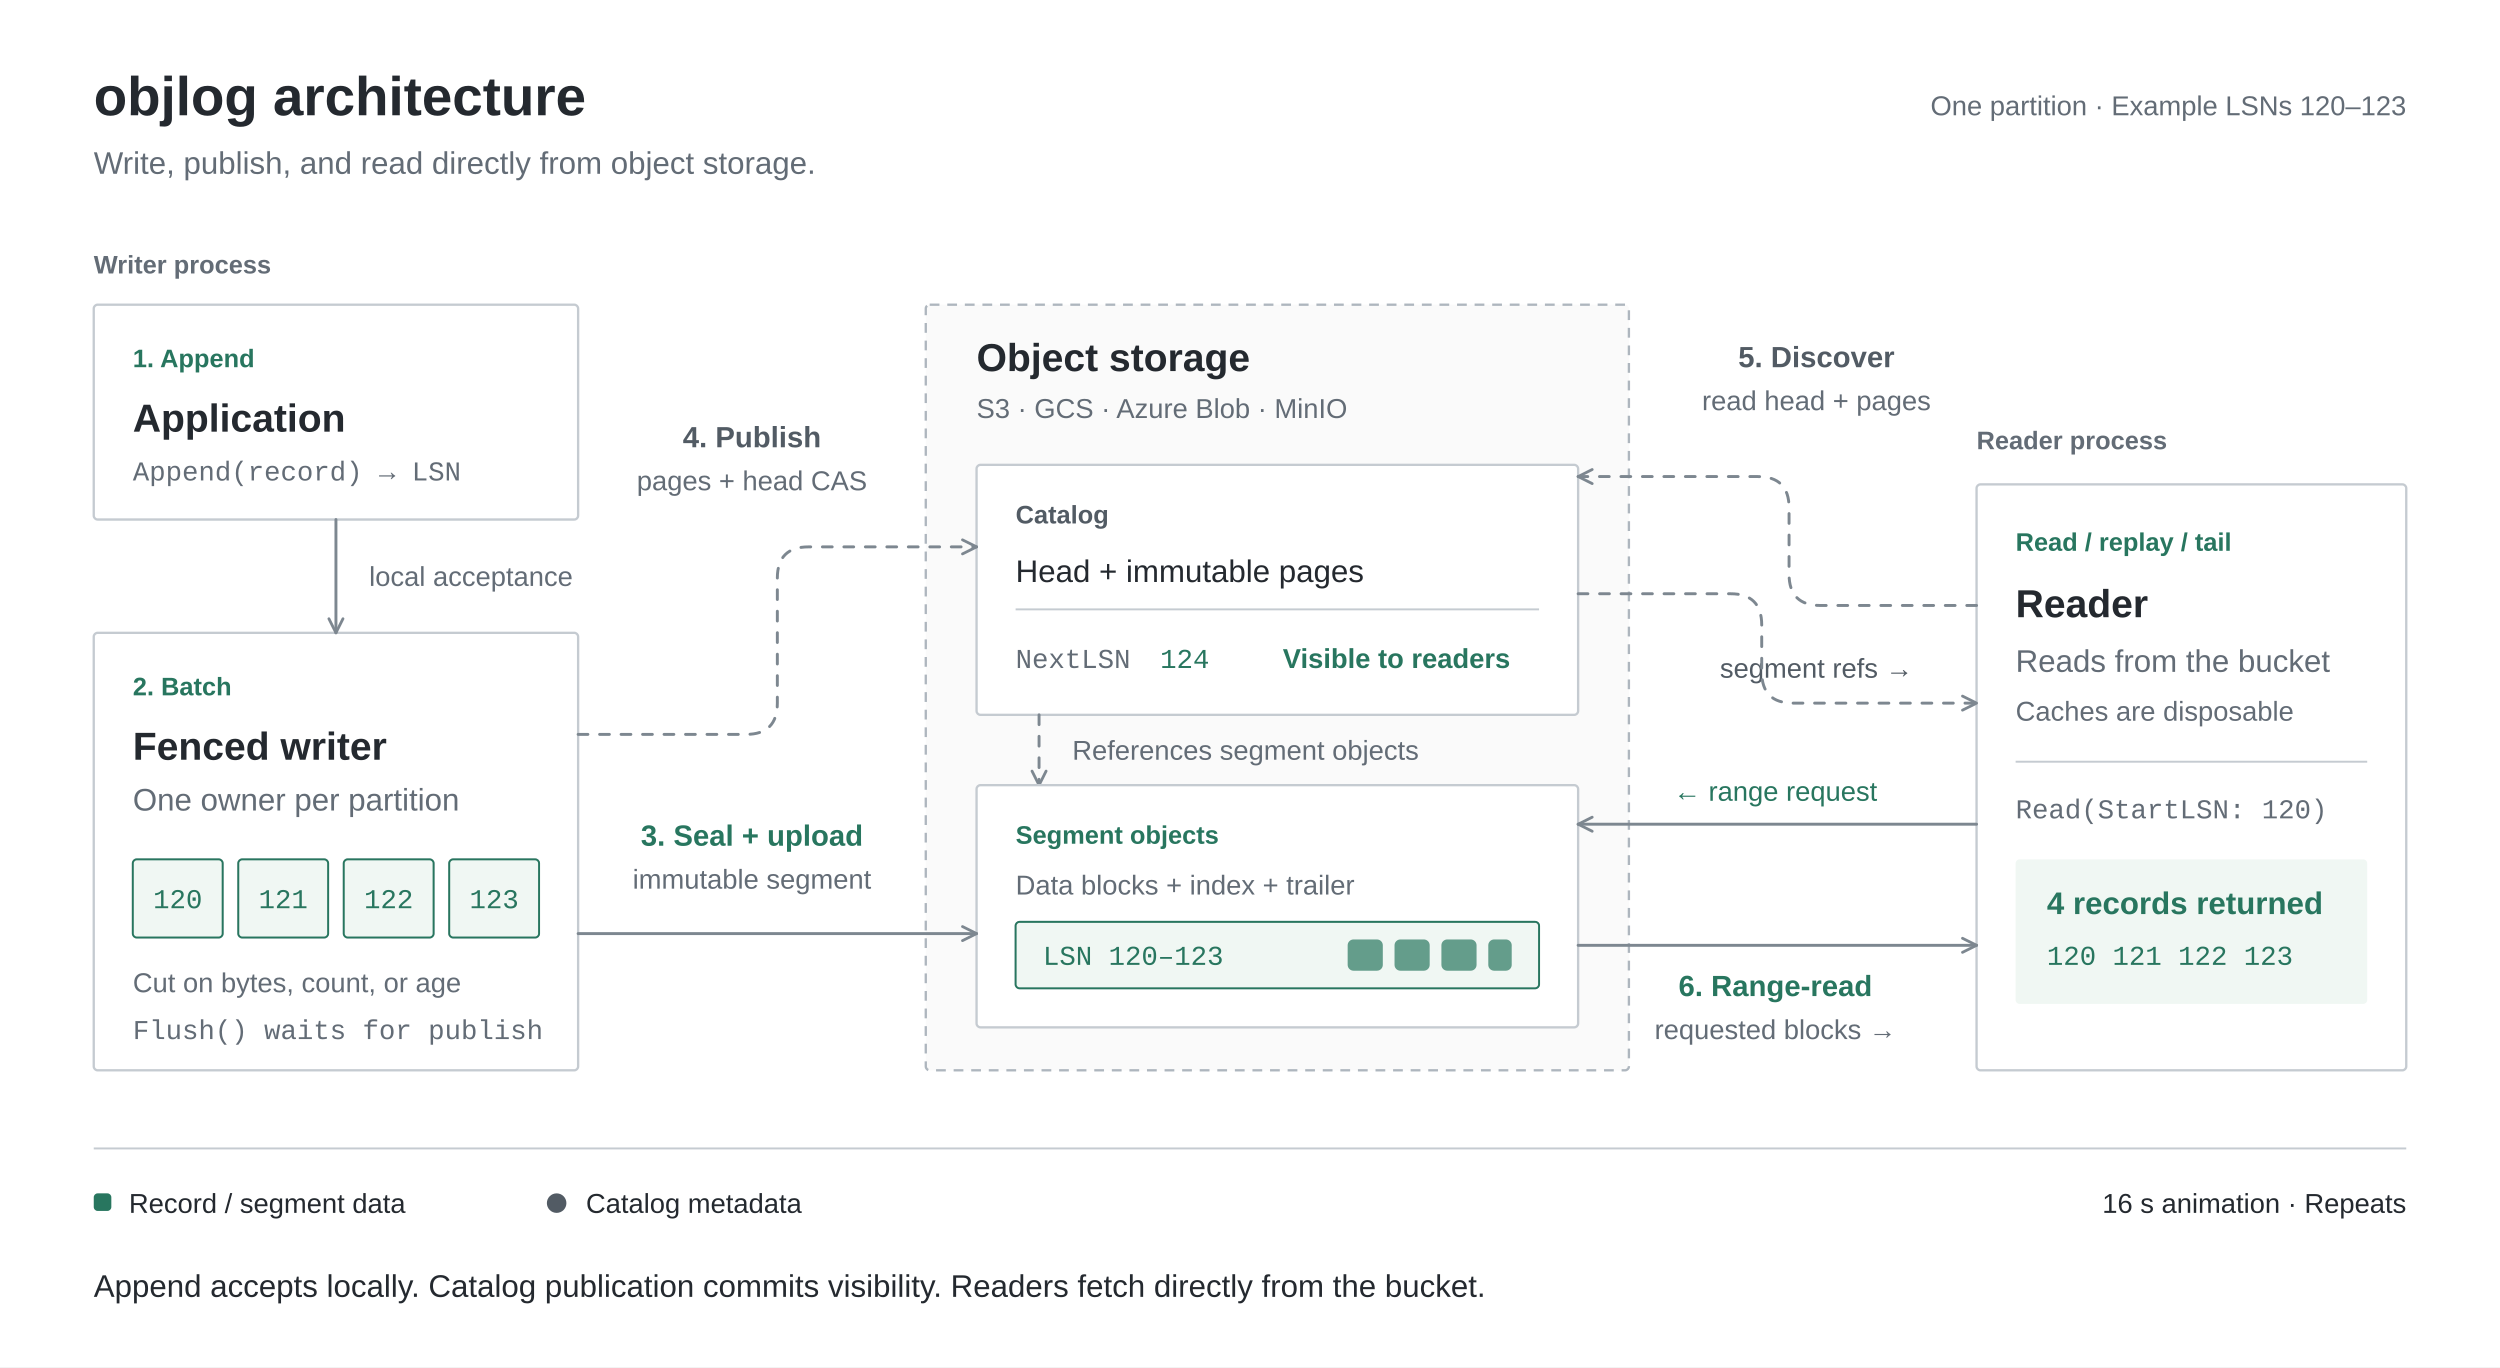
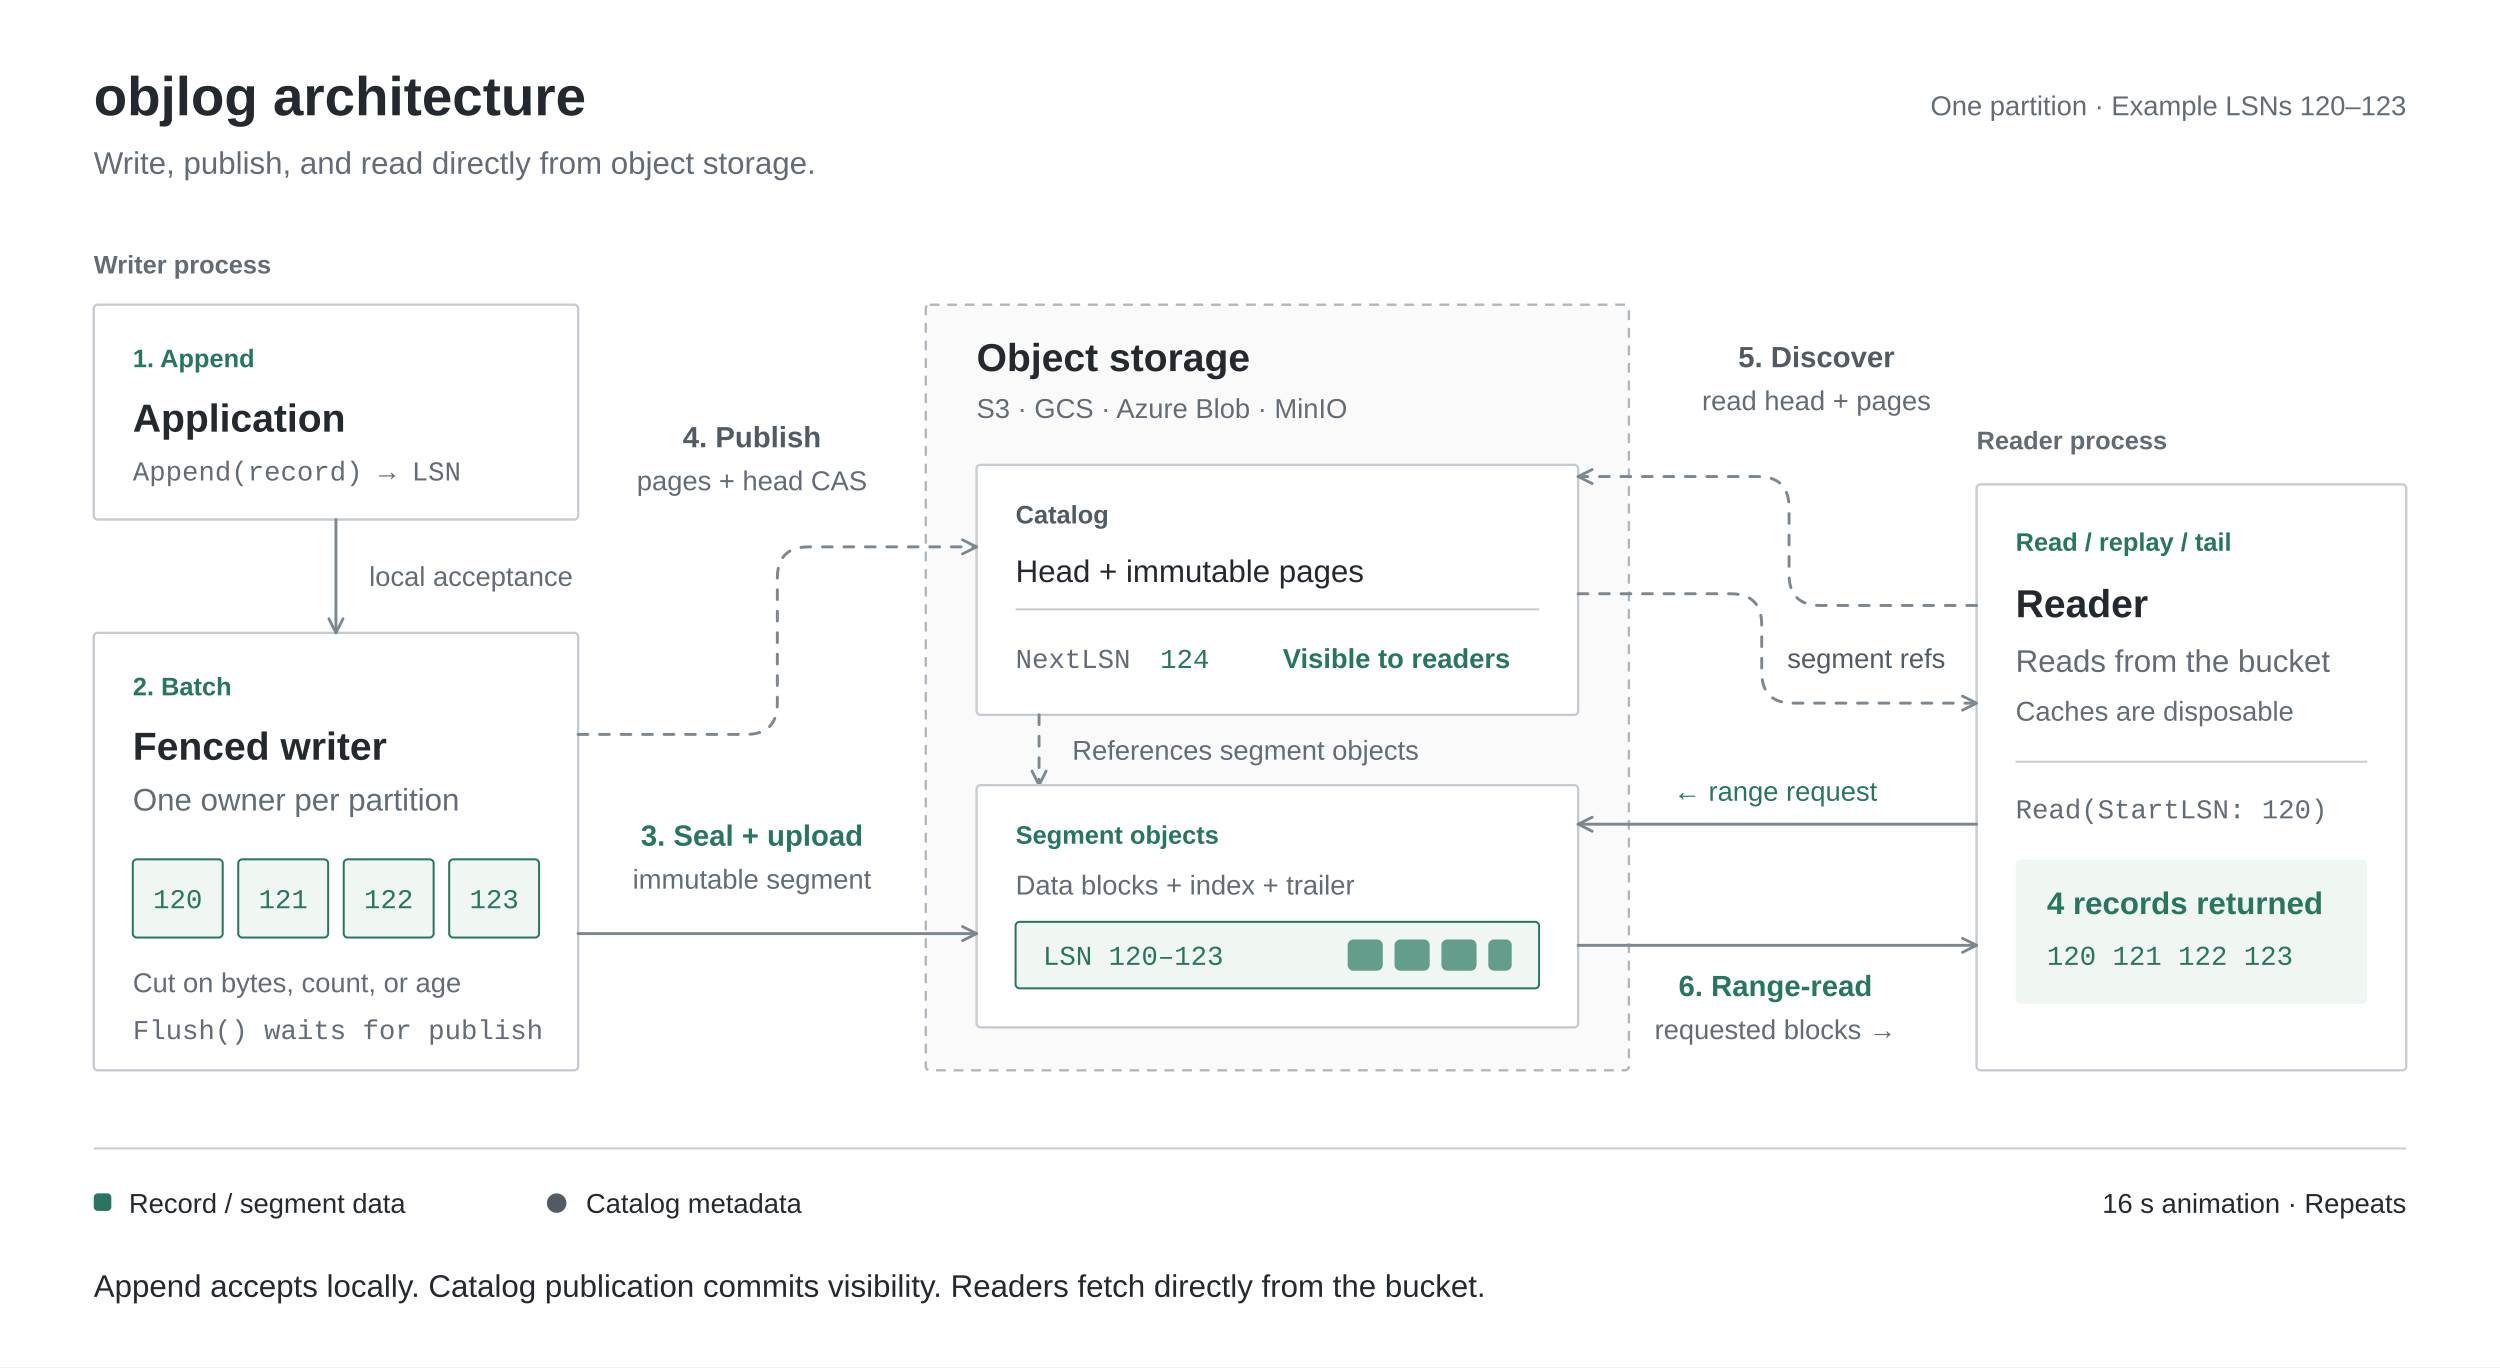
<svg xmlns="http://www.w3.org/2000/svg" xmlns:xlink="http://www.w3.org/1999/xlink" width="1280" height="700" viewBox="0 0 1280 700" role="img" aria-labelledby="title description">
  <defs>
    <marker id="data-arrow" viewBox="0 0 10 10" refX="9" refY="5" markerWidth="6" markerHeight="6" orient="auto-start-reverse">
      <path d="M1 1 9 5 1 9" class="data-arrow" />
    </marker>
    <marker id="meta-arrow" viewBox="0 0 10 10" refX="9" refY="5" markerWidth="6" markerHeight="6" orient="auto-start-reverse">
      <path d="M1 1 9 5 1 9" class="meta-arrow" />
    </marker>
    <path id="append-path" d="M172 308V366" />
    <path id="upload-path" d="M296 520H500" />
    <path id="publish-path" d="M296 418H382Q398 418 398 402V338Q398 322 414 322H500" />
    <path id="discover-request-path" d="M1012 352H932Q916 352 916 336V302Q916 286 900 286H808" />
    <path id="discover-response-path" d="M808 346H886Q902 346 902 362V386Q902 402 918 402H1012" />
    <path id="range-request-path" d="M1012 464H808" />
    <path id="range-response-path" d="M808 526H1012" />
  </defs>
  <style>
    svg {
      font-family: Arial, Helvetica, sans-serif;
      color-scheme: only light;
    }
    text { fill: #24292f; }
    .background { fill: #ffffff; }
    .surface { fill: #ffffff; stroke: #c5cbd1; stroke-width: 1.2; }
    .data-soft { fill: #f0f7f3; }
    .bucket { fill: #fafafa; stroke: #aeb6be; stroke-width: 1.2; stroke-dasharray: 5 4; }
    .muted { fill: #636c76; }
    .data { fill: #28765f; }
    .meta { fill: #525b64; }
    .small { font-size: 14px; }
    .body { font-size: 16px; }
    .label { font-size: 13px; font-weight: 600; }
    .node-title { font-size: 20px; font-weight: 600; }
    .mono { font-family: 'SFMono-Regular', Consolas, 'Liberation Mono', monospace; font-size: 14px; }
    .rule { stroke: #c5cbd1; }
    .route { fill: none; stroke-width: 1.5; stroke-linecap: round; }
    .data-route { stroke: #7d8790; marker-end: url(#data-arrow); }
    .meta-route { stroke: #7d8790; stroke-dasharray: 5 6; marker-end: url(#meta-arrow); }
    .data-arrow { fill: none; stroke: #7d8790; stroke-width: 1.6; stroke-linecap: round; stroke-linejoin: round; }
    .meta-arrow { fill: none; stroke: #7d8790; stroke-width: 1.6; stroke-linecap: round; stroke-linejoin: round; }
    .step { font-size: 15px; font-weight: 600; }
    .record-base { fill: #fafafa; stroke: #c5cbd1; }
    .record-fill { fill: #f0f7f3; stroke: #28765f; }
    .record { opacity: 1; animation: record-one 16s linear infinite; }
    .record.two { animation-name: record-two; }
    .record.three { animation-name: record-three; }
    .record.four { animation-name: record-four; }
    .segment-present { animation: segment 16s linear infinite; }
    .head-old { opacity: 0; animation: old-head 16s step-end infinite; }
    .head-new, .published { animation: committed 16s step-end infinite; }
    .received { animation: received 16s linear infinite; }
    .highlight { fill: none; stroke-width: 1.5; opacity: 0; }
    .writer-highlight { stroke: #28765f; animation: writer-active 16s linear infinite; }
    .segment-highlight { stroke: #28765f; animation: upload-active 16s linear infinite; }
    .catalog-highlight { stroke: #525b64; animation: publish-active 16s linear infinite; }
    .reader-highlight { stroke: #28765f; animation: read-active 16s linear infinite; }
    .packet { opacity: 0; }
    .phase { opacity: 0; animation: phase-one 16s step-end infinite; }
    .phase.two { animation-name: phase-two; }
    .phase.three { animation-name: phase-three; }
    .phase.four { animation-name: phase-four; }
    .phase.five { animation-name: phase-five; }
    .phase.six { animation-name: phase-six; }
    .caption { opacity: 0; }
    .static-caption { opacity: 1; animation: hide-static 16s step-end infinite; }
    @keyframes record-one { 0%, 4% { opacity: 0; } 6%, 92% { opacity: 1; } 97%, 100% { opacity: 0; } }
    @keyframes record-two { 0%, 9% { opacity: 0; } 11%, 92% { opacity: 1; } 97%, 100% { opacity: 0; } }
    @keyframes record-three { 0%, 14% { opacity: 0; } 16%, 92% { opacity: 1; } 97%, 100% { opacity: 0; } }
    @keyframes record-four { 0%, 19% { opacity: 0; } 21%, 92% { opacity: 1; } 97%, 100% { opacity: 0; } }
    @keyframes segment { 0%, 35% { opacity: 0; } 39%, 92% { opacity: 1; } 97%, 100% { opacity: 0; } }
    @keyframes old-head { 0% { opacity: 1; } 53% { opacity: 0; } 97% { opacity: 1; } }
    @keyframes committed { 0% { opacity: 0; } 53% { opacity: 1; } 97% { opacity: 0; } }
    @keyframes received { 0%, 79% { opacity: 0; } 83%, 92% { opacity: 1; } 97%, 100% { opacity: 0; } }
    @keyframes writer-active { 0%, 25% { opacity: 1; } 28%, 100% { opacity: 0; } }
    @keyframes upload-active { 0%, 25% { opacity: 0; } 27%, 38% { opacity: 1; } 40%, 100% { opacity: 0; } }
    @keyframes publish-active { 0%, 39% { opacity: 0; } 41%, 65% { opacity: 1; } 68%, 100% { opacity: 0; } }
    @keyframes read-active { 0%, 55% { opacity: 0; } 57%, 90% { opacity: 1; } 95%, 100% { opacity: 0; } }
    @keyframes phase-one { 0% { opacity: 1; } 12.5% { opacity: 0; } }
    @keyframes phase-two { 0% { opacity: 0; } 12.5% { opacity: 1; } 25% { opacity: 0; } }
    @keyframes phase-three { 0% { opacity: 0; } 25% { opacity: 1; } 40% { opacity: 0; } }
    @keyframes phase-four { 0% { opacity: 0; } 40% { opacity: 1; } 56.25% { opacity: 0; } }
    @keyframes phase-five { 0% { opacity: 0; } 56.25% { opacity: 1; } 70% { opacity: 0; } }
    @keyframes phase-six { 0% { opacity: 0; } 70% { opacity: 1; } }
    @keyframes hide-static { 0%, 100% { opacity: 0; } }
    @media (prefers-reduced-motion: reduce) {
      * { animation: none !important; }
      .packet, .head-old, .phase, .highlight { display: none; }
      .record, .segment-present, .head-new, .published, .received, .static-caption { opacity: 1; }
    }
  </style>
  <rect class="background" width="1280" height="700" />
  <text x="48" y="59" font-size="28" font-weight="600">objlog architecture</text>
  <text x="48" y="89" class="body muted">Write, publish, and read directly from object storage.</text>
  <text x="1232" y="59" text-anchor="end" class="small muted">One partition · Example LSNs 120–123</text>
  <g transform="translate(0 -42)">
    <text x="48" y="182" class="label muted">Writer process</text>
    <rect x="48" y="198" width="248" height="110" rx="2" class="surface" />
    <text x="68" y="230" class="label data">1. Append</text>
    <text x="68" y="263" class="node-title">Application</text>
    <text x="68" y="288" class="mono muted">Append(record) → LSN</text>
    <text x="189" y="342" class="small muted">local acceptance</text>
    <rect x="48" y="366" width="248" height="224" rx="2" class="surface" />
    <rect x="48" y="366" width="248" height="224" rx="2" class="highlight writer-highlight" />
    <text x="68" y="398" class="label data">2. Batch</text>
    <text x="68" y="431" class="node-title">Fenced writer</text>
    <text x="68" y="457" class="body muted">One owner per partition</text>
    <g class="record-base">
      <rect x="68" y="482" width="46" height="40" rx="2" />
      <rect x="122" y="482" width="46" height="40" rx="2" />
      <rect x="176" y="482" width="46" height="40" rx="2" />
      <rect x="230" y="482" width="46" height="40" rx="2" />
    </g>
    <g text-anchor="middle" class="mono">
      <g class="record">
        <rect x="68" y="482" width="46" height="40" rx="2" class="record-fill" />
        <text x="91" y="507" class="data">120</text>
      </g>
      <g class="record two">
        <rect x="122" y="482" width="46" height="40" rx="2" class="record-fill" />
        <text x="145" y="507" class="data">121</text>
      </g>
      <g class="record three">
        <rect x="176" y="482" width="46" height="40" rx="2" class="record-fill" />
        <text x="199" y="507" class="data">122</text>
      </g>
      <g class="record four">
        <rect x="230" y="482" width="46" height="40" rx="2" class="record-fill" />
        <text x="253" y="507" class="data">123</text>
      </g>
    </g>
    <text x="68" y="550" class="small muted">Cut on bytes, count, or age</text>
    <text x="68" y="574" class="mono muted">Flush() waits for publish</text>
    <text x="385" y="271" text-anchor="middle" class="step meta">4. Publish</text>
    <text x="385" y="293" text-anchor="middle" class="small muted">pages + head CAS</text>
    <text x="385" y="475" text-anchor="middle" class="step data">3. Seal + upload</text>
    <text x="385" y="497" text-anchor="middle" class="small muted">immutable segment</text>
    <rect x="474" y="198" width="360" height="392" rx="2" class="bucket" />
    <text x="500" y="232" class="node-title">Object storage</text>
    <text x="500" y="256" class="small muted">S3 · GCS · Azure Blob · MinIO</text>
    <rect x="500" y="280" width="308" height="128" rx="2" class="surface" />
    <rect x="500" y="280" width="308" height="128" rx="2" class="highlight catalog-highlight" />
    <text x="520" y="310" class="label meta">Catalog</text>
    <text x="520" y="340" class="body">Head + immutable pages</text>
    <line x1="520" y1="354" x2="788" y2="354" class="rule" />
    <text x="520" y="384" class="mono muted">NextLSN</text>
    <text x="594" y="384" class="mono head-old">120</text>
    <text x="594" y="384" class="mono data head-new">124</text>
    <g class="published">
      <text x="715" y="384" text-anchor="middle" class="small data" font-weight="600">Visible to readers</text>
    </g>
    <path d="M532 408V444" class="route meta-route" />
    <text x="549" y="431" class="small muted">References segment objects</text>
    <rect x="500" y="444" width="308" height="124" rx="2" class="surface" />
    <rect x="500" y="444" width="308" height="124" rx="2" class="highlight segment-highlight" />
    <text x="520" y="474" class="label data">Segment objects</text>
    <text x="520" y="500" class="small muted">Data blocks + index + trailer</text>
    <rect x="520" y="514" width="268" height="34" rx="2" class="record-base" />
    <g class="segment-present">
      <rect x="520" y="514" width="268" height="34" rx="2" class="record-fill" />
      <text x="534" y="536" class="mono data">LSN 120–123</text>
      <g class="data" opacity="0.7">
        <rect x="690" y="523" width="18" height="16" rx="3" />
        <rect x="714" y="523" width="18" height="16" rx="3" />
        <rect x="738" y="523" width="18" height="16" rx="3" />
        <rect x="762" y="523" width="12" height="16" rx="3" />
      </g>
    </g>
    <text x="930" y="230" text-anchor="middle" class="step meta">5. Discover</text>
    <text x="930" y="252" text-anchor="middle" class="small muted">read head + pages</text>
-     <text x="930" y="389" text-anchor="middle" class="small meta">segment refs →</text>
+     <text x="996" y="384" text-anchor="end" class="small meta">segment refs</text>
    <text x="909" y="452" text-anchor="middle" class="small data">← range request</text>
    <text x="909" y="552" text-anchor="middle" class="step data">6. Range-read</text>
    <text x="909" y="574" text-anchor="middle" class="small muted">requested blocks →</text>
    <text x="1012" y="272" class="label muted">Reader process</text>
    <rect x="1012" y="290" width="220" height="300" rx="2" class="surface" />
    <rect x="1012" y="290" width="220" height="300" rx="2" class="highlight reader-highlight" />
    <text x="1032" y="324" class="label data">Read / replay / tail</text>
    <text x="1032" y="358" class="node-title">Reader</text>
    <text x="1032" y="386" class="body muted">Reads from the bucket</text>
    <text x="1032" y="411" class="small muted">Caches are disposable</text>
    <line x1="1032" y1="432" x2="1212" y2="432" class="rule" />
    <text x="1032" y="461" class="mono muted">Read(StartLSN: 120)</text>
    <g class="received">
      <rect x="1032" y="482" width="180" height="74" rx="2" class="data-soft" />
      <text x="1048" y="510" class="body data" font-weight="600">4 records returned</text>
      <text x="1048" y="536" class="mono data">120 121 122 123</text>
    </g>
    <g aria-hidden="true">
      <use xlink:href="#append-path" class="route data-route" />
      <use xlink:href="#upload-path" class="route data-route" />
      <use xlink:href="#publish-path" class="route meta-route" />
      <use xlink:href="#discover-request-path" class="route meta-route" />
      <use xlink:href="#discover-response-path" class="route meta-route" />
      <use xlink:href="#range-request-path" class="route data-route" />
      <use xlink:href="#range-response-path" class="route data-route" />
    </g>
    <g aria-hidden="true">
      <g class="packet data">
        <rect x="-5" y="-5" width="10" height="10" rx="3" />
        <animate calcMode="discrete" attributeName="opacity" values="0;1;1;0;0" keyTimes="0;0.01;0.045;0.05;1" dur="16s" repeatCount="indefinite" />
        <animateMotion keyPoints="0;0;1;1" keyTimes="0;0.01;0.05;1" calcMode="linear" dur="16s" repeatCount="indefinite">
          <mpath xlink:href="#append-path" />
        </animateMotion>
      </g>
      <g class="packet data">
        <rect x="-5" y="-5" width="10" height="10" rx="3" />
        <animate calcMode="discrete" attributeName="opacity" values="0;1;1;0;0" keyTimes="0;0.06;0.095;0.1;1" dur="16s" repeatCount="indefinite" />
        <animateMotion keyPoints="0;0;1;1" keyTimes="0;0.06;0.1;1" calcMode="linear" dur="16s" repeatCount="indefinite">
          <mpath xlink:href="#append-path" />
        </animateMotion>
      </g>
      <g class="packet data">
        <rect x="-5" y="-5" width="10" height="10" rx="3" />
        <animate calcMode="discrete" attributeName="opacity" values="0;1;1;0;0" keyTimes="0;0.11;0.145;0.15;1" dur="16s" repeatCount="indefinite" />
        <animateMotion keyPoints="0;0;1;1" keyTimes="0;0.11;0.15;1" calcMode="linear" dur="16s" repeatCount="indefinite">
          <mpath xlink:href="#append-path" />
        </animateMotion>
      </g>
      <g class="packet data">
        <rect x="-5" y="-5" width="10" height="10" rx="3" />
        <animate calcMode="discrete" attributeName="opacity" values="0;1;1;0;0" keyTimes="0;0.16;0.195;0.2;1" dur="16s" repeatCount="indefinite" />
        <animateMotion keyPoints="0;0;1;1" keyTimes="0;0.16;0.2;1" calcMode="linear" dur="16s" repeatCount="indefinite">
          <mpath xlink:href="#append-path" />
        </animateMotion>
      </g>
      <g class="packet data">
        <rect x="-12" y="-8" width="24" height="16" rx="4" />
        <animate calcMode="discrete" attributeName="opacity" values="0;1;1;0;0" keyTimes="0;0.26;0.375;0.39;1" dur="16s" repeatCount="indefinite" />
        <animateMotion keyPoints="0;0;1;1" keyTimes="0;0.26;0.39;1" calcMode="linear" dur="16s" repeatCount="indefinite">
          <mpath xlink:href="#upload-path" />
        </animateMotion>
      </g>
      <g class="packet meta">
        <circle r="6" />
        <animate calcMode="discrete" attributeName="opacity" values="0;1;1;0;0" keyTimes="0;0.405;0.525;0.535;1" dur="16s" repeatCount="indefinite" />
        <animateMotion keyPoints="0;0;1;1" keyTimes="0;0.405;0.53;1" calcMode="linear" dur="16s" repeatCount="indefinite">
          <mpath xlink:href="#publish-path" />
        </animateMotion>
      </g>
      <g class="packet meta">
        <circle r="5" />
        <animate calcMode="discrete" attributeName="opacity" values="0;1;1;0;0" keyTimes="0;0.565;0.62;0.625;1" dur="16s" repeatCount="indefinite" />
        <animateMotion keyPoints="0;0;1;1" keyTimes="0;0.565;0.625;1" calcMode="linear" dur="16s" repeatCount="indefinite">
          <mpath xlink:href="#discover-request-path" />
        </animateMotion>
      </g>
      <g class="packet meta">
        <circle r="6" />
        <animate calcMode="discrete" attributeName="opacity" values="0;1;1;0;0" keyTimes="0;0.635;0.69;0.695;1" dur="16s" repeatCount="indefinite" />
        <animateMotion keyPoints="0;0;1;1" keyTimes="0;0.635;0.695;1" calcMode="linear" dur="16s" repeatCount="indefinite">
          <mpath xlink:href="#discover-response-path" />
        </animateMotion>
      </g>
      <g class="packet data">
        <rect x="-4" y="-4" width="8" height="8" rx="2" />
        <animate calcMode="discrete" attributeName="opacity" values="0;1;1;0;0" keyTimes="0;0.705;0.755;0.76;1" dur="16s" repeatCount="indefinite" />
        <animateMotion keyPoints="0;0;1;1" keyTimes="0;0.705;0.76;1" calcMode="linear" dur="16s" repeatCount="indefinite">
          <mpath xlink:href="#range-request-path" />
        </animateMotion>
      </g>
      <g class="packet data">
        <rect x="-17" y="-6" width="10" height="12" rx="3" />
        <rect x="-3" y="-6" width="10" height="12" rx="3" />
        <rect x="11" y="-6" width="10" height="12" rx="3" />
        <animate calcMode="discrete" attributeName="opacity" values="0;1;1;0;0" keyTimes="0;0.77;0.82;0.83;1" dur="16s" repeatCount="indefinite" />
        <animateMotion keyPoints="0;0;1;1" keyTimes="0;0.77;0.83;1" calcMode="linear" dur="16s" repeatCount="indefinite">
          <mpath xlink:href="#range-response-path" />
        </animateMotion>
      </g>
    </g>
  </g>
  <line x1="48" y1="588" x2="1232" y2="588" class="rule" />
  <g class="small muted">
    <rect x="48" y="611" width="9" height="9" rx="2" class="data" />
    <text x="66" y="621">Record / segment data</text>
    <circle cx="285" cy="616" r="5" class="meta" />
    <text x="300" y="621">Catalog metadata</text>
    <text x="1232" y="621" text-anchor="end">16 s animation · Repeats</text>
  </g>
  <g class="body muted">
    <text x="48" y="664" class="phase caption">Append assigns an LSN and accepts the record locally. Publication comes later.</text>
    <text x="48" y="664" class="phase two caption">Records accumulate in the active batch. A policy limit or Flush() cuts the segment.</text>
    <text x="48" y="664" class="phase three caption">The writer seals and uploads the immutable segment before publishing its catalog reference.</text>
    <text x="48" y="664" class="phase four caption">The writer publishes pages, then updates the head with a fenced compare-and-swap. Records become visible.</text>
    <text x="48" y="664" class="phase five caption">The reader loads the committed catalog head and follows page references to find the segment.</text>
    <text x="48" y="664" class="phase six caption">The reader range-reads segment metadata and the requested blocks, then returns records in LSN order.</text>
    <text x="48" y="664" class="static-caption">Append accepts locally. Catalog publication commits visibility. Readers fetch directly from the bucket.</text>
  </g>
</svg>
